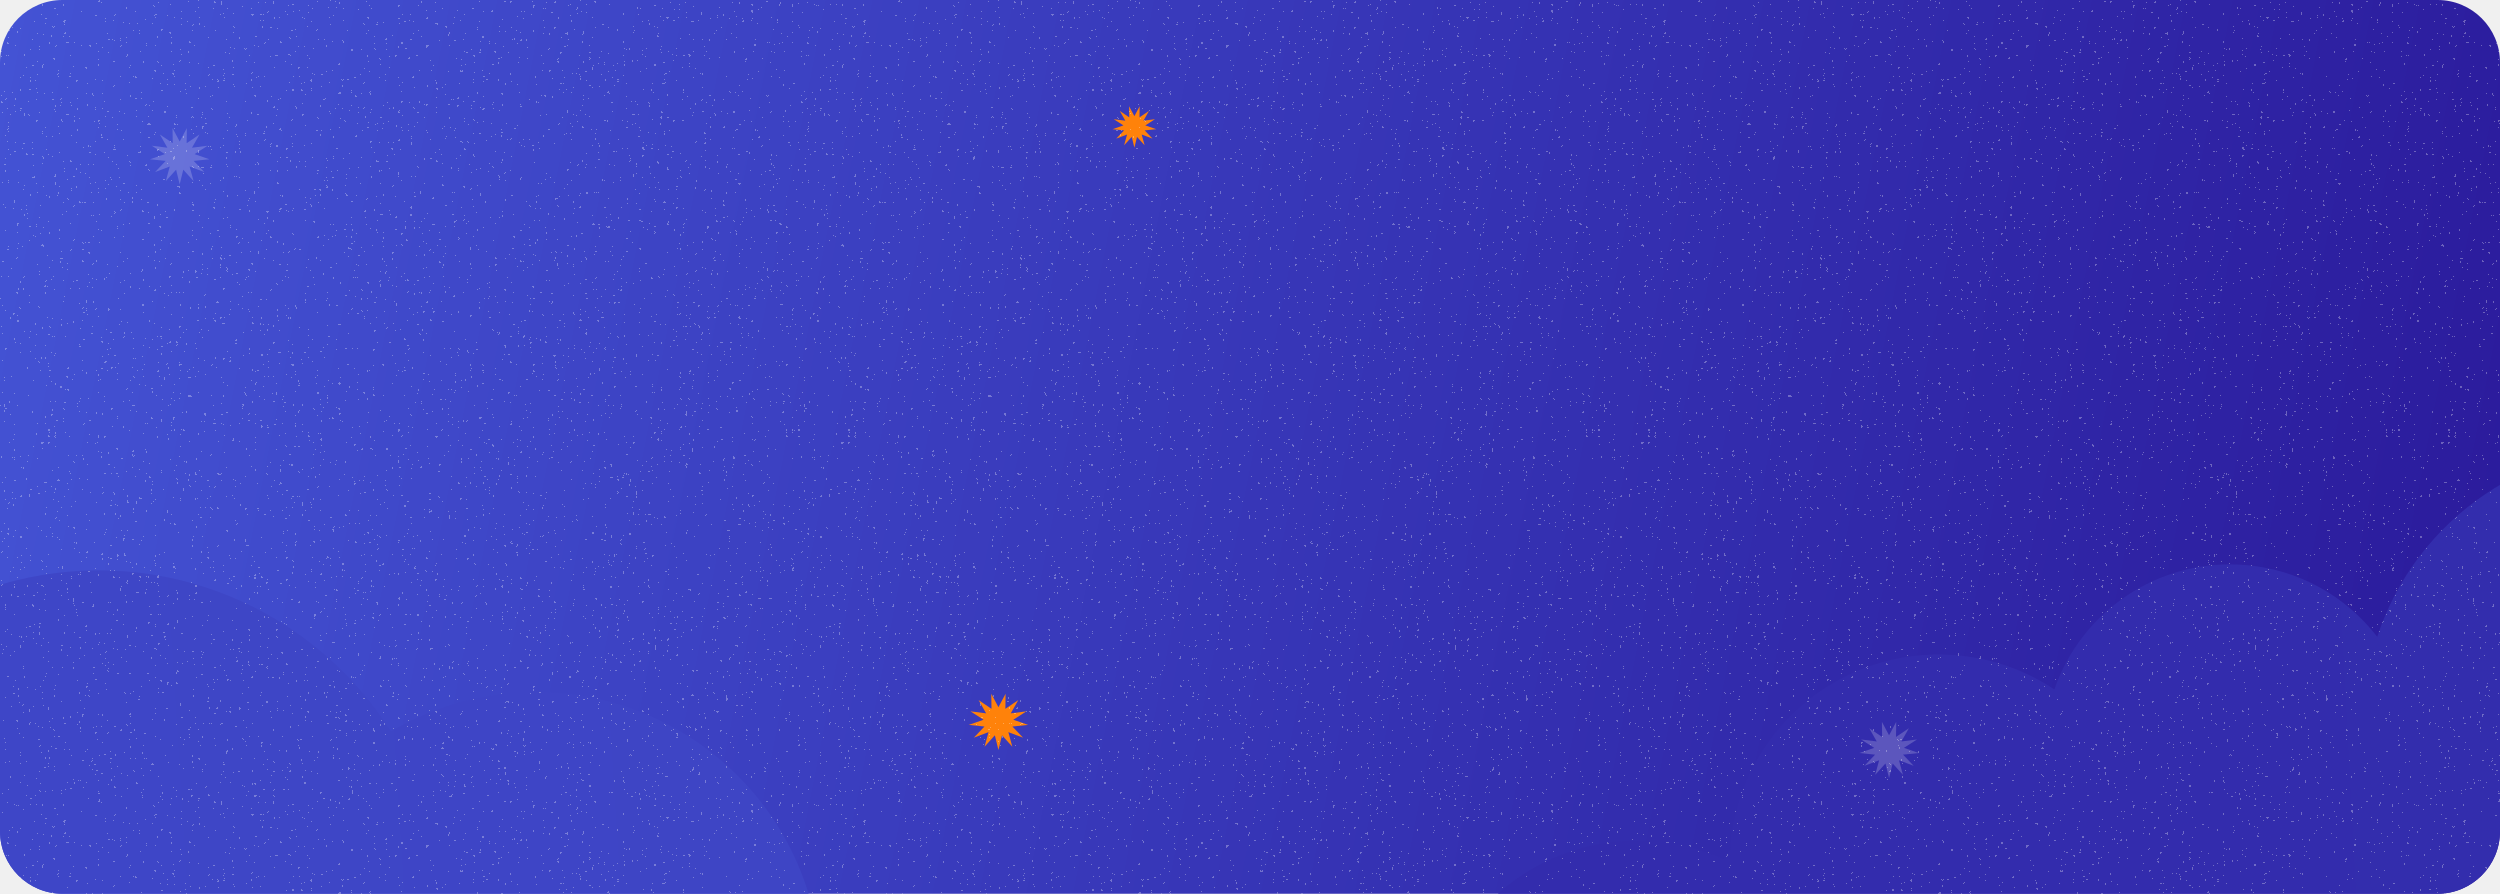
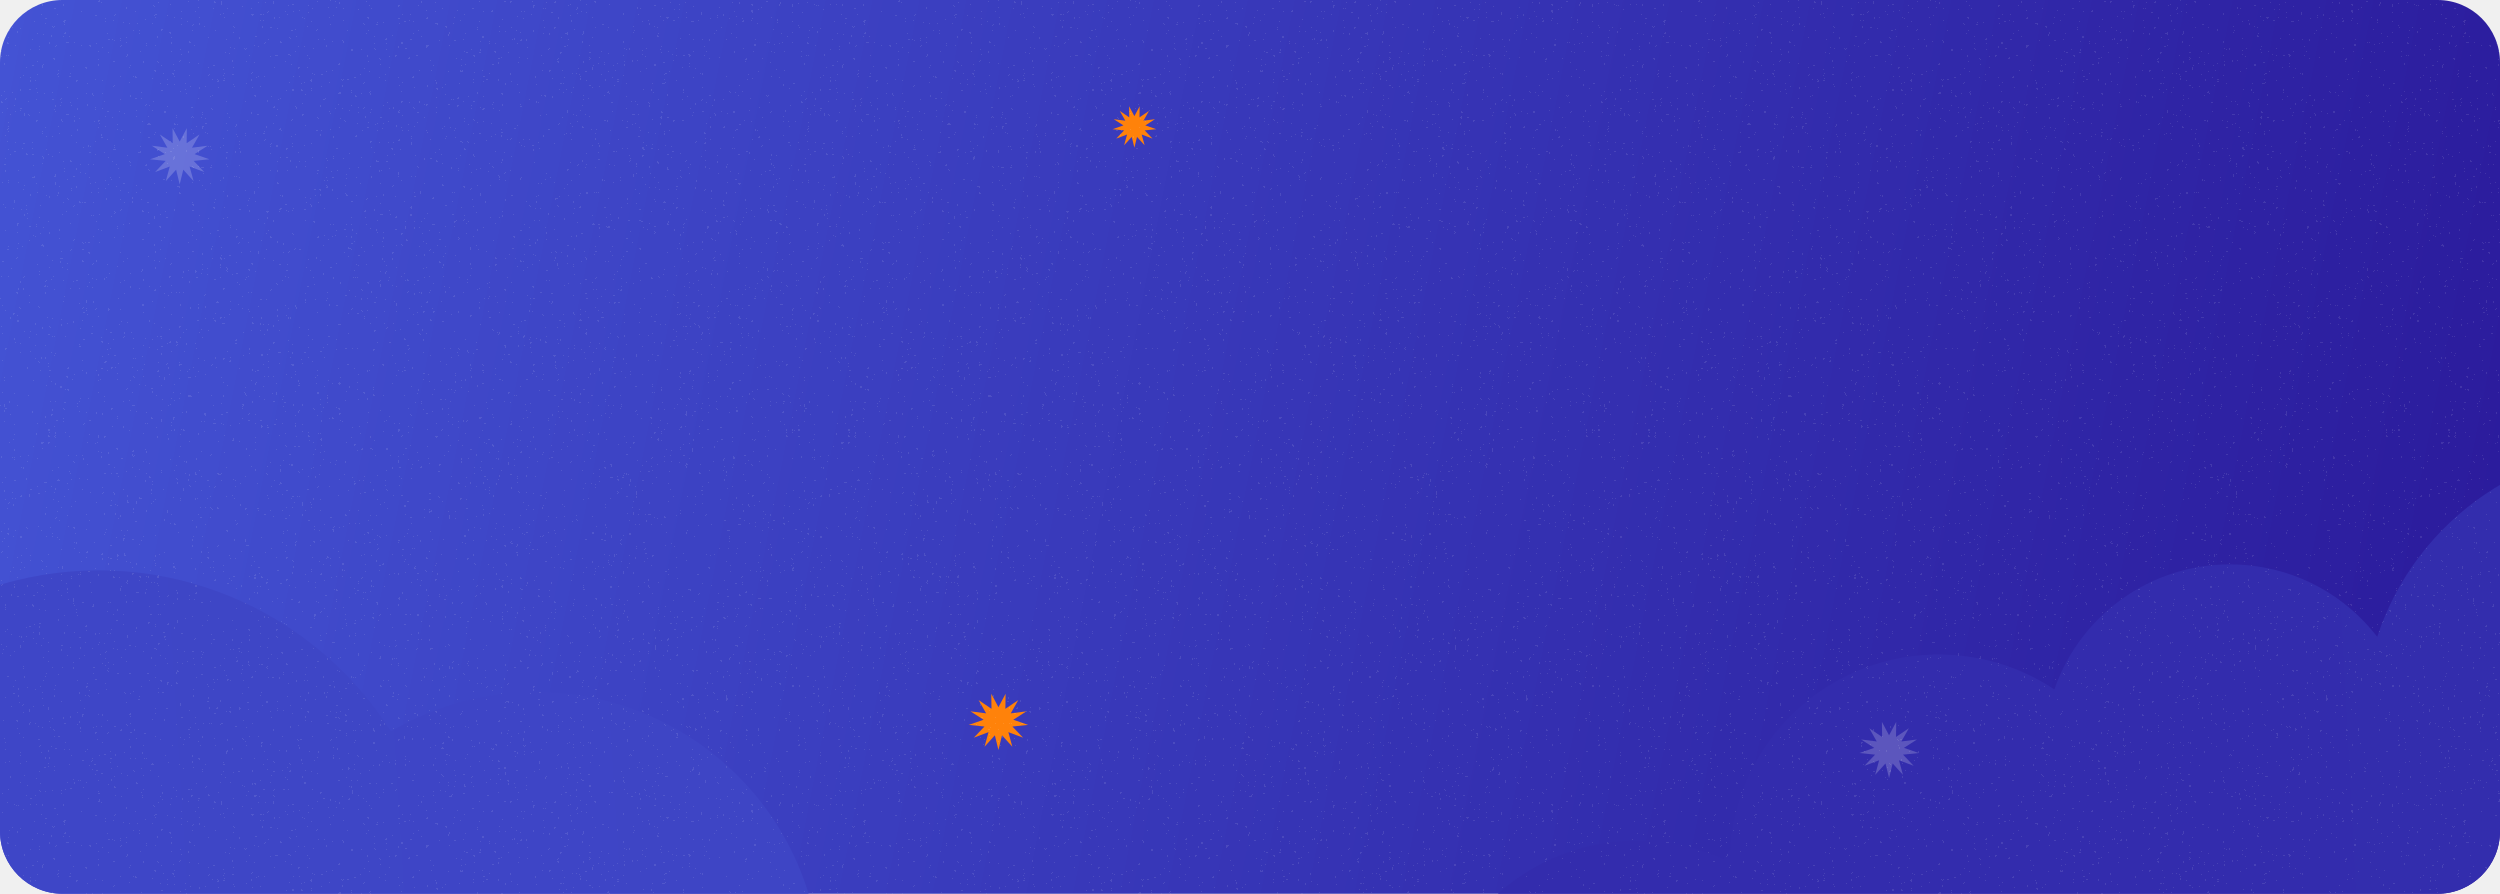
<svg xmlns="http://www.w3.org/2000/svg" width="800" height="286" fill="none" viewBox="0 0 800 286">
  <g filter="url(#a)">
    <g clip-path="url(#b)">
      <rect width="800" height="286" fill="url(#c)" rx="20" />
      <path fill="url(#d)" d="M457.198 330.638c2.825-36.754 34.955-64.261 71.768-61.446a66.856 66.856 0 0 1 22.46 5.728c.731-.984 1.464-1.966 2.226-2.922.02-.307.023-.608.045-.915 2.823-36.754 34.953-64.261 71.765-61.446a66.611 66.611 0 0 1 31.937 10.99c8.574-24.938 33.182-41.957 60.743-39.849 17.501 1.34 32.648 10.123 42.567 22.999 12.405-37.778 49.376-63.688 90.858-60.514 34.007 2.603 62.031 24.073 74.61 53.34a66.612 66.612 0 0 1 30.909-4.981c36.812 2.816 64.364 34.893 61.544 71.645-.06.9-.16 1.79-.27 2.68a88.82 88.82 0 0 1 21.88-1.029c48.74 3.73 85.23 46.202 81.5 94.863-3.74 48.662-46.28 85.09-95.03 81.36-1.03-.079-2.04-.201-3.05-.312-11.51 16.586-31.267 26.815-52.871 25.164-15.525-1.187-29.171-8.303-38.907-18.94-28.089 23.439-64.99 36.404-104.375 33.388-26.698-2.042-51.134-11.188-71.656-25.394-13.161 18.359-35.329 29.606-59.521 27.755-22.73-1.738-41.918-14.639-52.619-32.899-12.495 9.297-28.27 14.315-45.028 13.032-33.477-2.563-59.29-29.321-61.576-61.789a67.053 67.053 0 0 1-18.363 1.134c-36.809-2.813-64.364-34.888-61.546-71.642Z" />
      <path fill="#fff" d="M57.5 45.301 59.79 41l-.066 4.824 4.122-2.793-2.408 4.242 5.01-.644-4.198 2.688L67 50.968l-5.026.519 3.402 3.568-4.703-1.77 1.274 4.669-3.302-3.653L57.5 59l-1.145-4.699-3.302 3.653 1.274-4.669-4.703 1.77 3.402-3.568L48 50.968l4.75-1.651-4.198-2.688 5.01.644-2.408-4.242 4.122 2.793L55.21 41l2.29 4.301Z" opacity=".2" />
      <path fill="#FF820A" d="m363 37.17 1.688-3.17-.049 3.555 3.037-2.058-1.774 3.126 3.691-.475-3.093 1.98 3.5 1.217-3.703.382 2.506 2.63-3.465-1.305.939 3.44-2.433-2.691-.844 3.462-.844-3.462-2.433 2.691.939-3.44-3.465 1.305 2.507-2.63-3.704-.382 3.5-1.217-3.093-1.98 3.692.474-1.775-3.125 3.038 2.058-.05-3.555L363 37.17Z" />
      <path fill="#fff" d="m604.5 235.301 2.29-4.301-.066 4.824 4.122-2.793-2.408 4.242 5.01-.644-4.198 2.688 4.75 1.651-5.026.519 3.402 3.568-4.703-1.77 1.274 4.669-3.302-3.653L604.5 249l-1.145-4.699-3.302 3.653 1.274-4.669-4.702 1.77 3.401-3.568-5.026-.519 4.75-1.651-4.198-2.688 5.01.644-2.408-4.242 4.123 2.793-.067-4.824 2.29 4.301Z" opacity=".2" />
      <path fill="#FF820A" d="m319.5 226.301 2.29-4.301-.066 4.824 4.122-2.793-2.408 4.242 5.01-.644-4.198 2.688 4.75 1.651-5.026.519 3.402 3.568-4.703-1.77 1.274 4.669-3.302-3.653L319.5 240l-1.145-4.699-3.302 3.653 1.274-4.669-4.702 1.77 3.401-3.568-5.026-.519 4.75-1.651-4.198-2.688 5.01.644-2.408-4.242 4.123 2.793-.067-4.824 2.29 4.301Z" />
      <path fill="url(#e)" d="M149.266 224.173a91.442 91.442 0 0 0-24.179 9.879c-24.8-39.256-72.805-60.089-120.345-48.226-54.865 13.691-89.825 66.112-83.04 120.815a69.448 69.448 0 0 0-20.505 1.983c-37.236 9.291-59.892 46.99-50.606 84.205 9.286 37.215 46.999 59.849 84.235 50.557a69.342 69.342 0 0 0 22.416-10.056c18.785 18.978 46.81 27.856 74.609 20.919 17.85-4.455 32.71-14.72 43.1-28.263 15.535 7.074 33.473 9.155 51.327 4.699 17.133-4.275 31.523-13.898 41.838-26.637a91.453 91.453 0 0 0 25.37-2.66c48.965-12.218 78.761-61.797 66.549-110.733-12.212-48.937-61.804-78.7-110.769-66.482Z" />
    </g>
  </g>
  <defs>
    <linearGradient id="c" x1="-64.803" x2="817.062" y1="-44.627" y2="127.756" gradientUnits="userSpaceOnUse">
      <stop stop-color="#4658D9" />
      <stop offset="1" stop-color="#2B1B9C" />
    </linearGradient>
    <linearGradient id="d" x1="517.5" x2="989.631" y1="291" y2="265.913" gradientUnits="userSpaceOnUse">
      <stop stop-color="#332CAD" />
      <stop offset="1" stop-color="#332DAD" />
    </linearGradient>
    <linearGradient id="e" x1="265.988" x2="-10.109" y1="254.622" y2="272.167" gradientUnits="userSpaceOnUse">
      <stop stop-color="#3E45C5" />
      <stop offset="1" stop-color="#3E46C7" />
    </linearGradient>
    <clipPath id="b">
      <rect width="800" height="286" fill="#fff" rx="20" />
    </clipPath>
    <filter id="a" width="800" height="286" x="0" y="0" color-interpolation-filters="sRGB" filterUnits="userSpaceOnUse">
      <feFlood flood-opacity="0" result="BackgroundImageFix" />
      <feBlend in="SourceGraphic" in2="BackgroundImageFix" result="shape" />
      <feTurbulence baseFrequency="1 1" numOctaves="3" result="noise" seed="6859" stitchTiles="stitch" type="fractalNoise" />
      <feColorMatrix in="noise" result="alphaNoise" type="luminanceToAlpha" />
      <feComponentTransfer in="alphaNoise" result="coloredNoise1">
        <feFuncA tableValues="0 0 0 0 0 0 0 0 0 0 0 0 0 0 0 0 0 0 0 0 0 1 1 1 1 1 1 1 1 1 0 0 0 0 0 0 0 0 0 0 0 0 0 0 0 0 0 0 0 0 0 0 0 0 0 0 0 0 0 0 0 0 0 0 0 0 0 0 0 0 0 0 0 0 0 0 0 0 0 0 0 0 0 0 0 0 0 0 0 0 0 0 0 0 0 0 0 0 0 0" type="discrete" />
      </feComponentTransfer>
      <feComposite in="coloredNoise1" in2="shape" operator="in" result="noise1Clipped" />
-       <feFlood flood-color="rgba(255, 255, 255, 0.3)" result="color1Flood" />
+       <feFlood flood-color="rgba(255, 255, 255, 0.1)" result="color1Flood" />
      <feComposite in="color1Flood" in2="noise1Clipped" operator="in" result="color1" />
      <feMerge result="effect1_noise_193_1559">
        <feMergeNode in="shape" />
        <feMergeNode in="color1" />
      </feMerge>
    </filter>
  </defs>
</svg>
